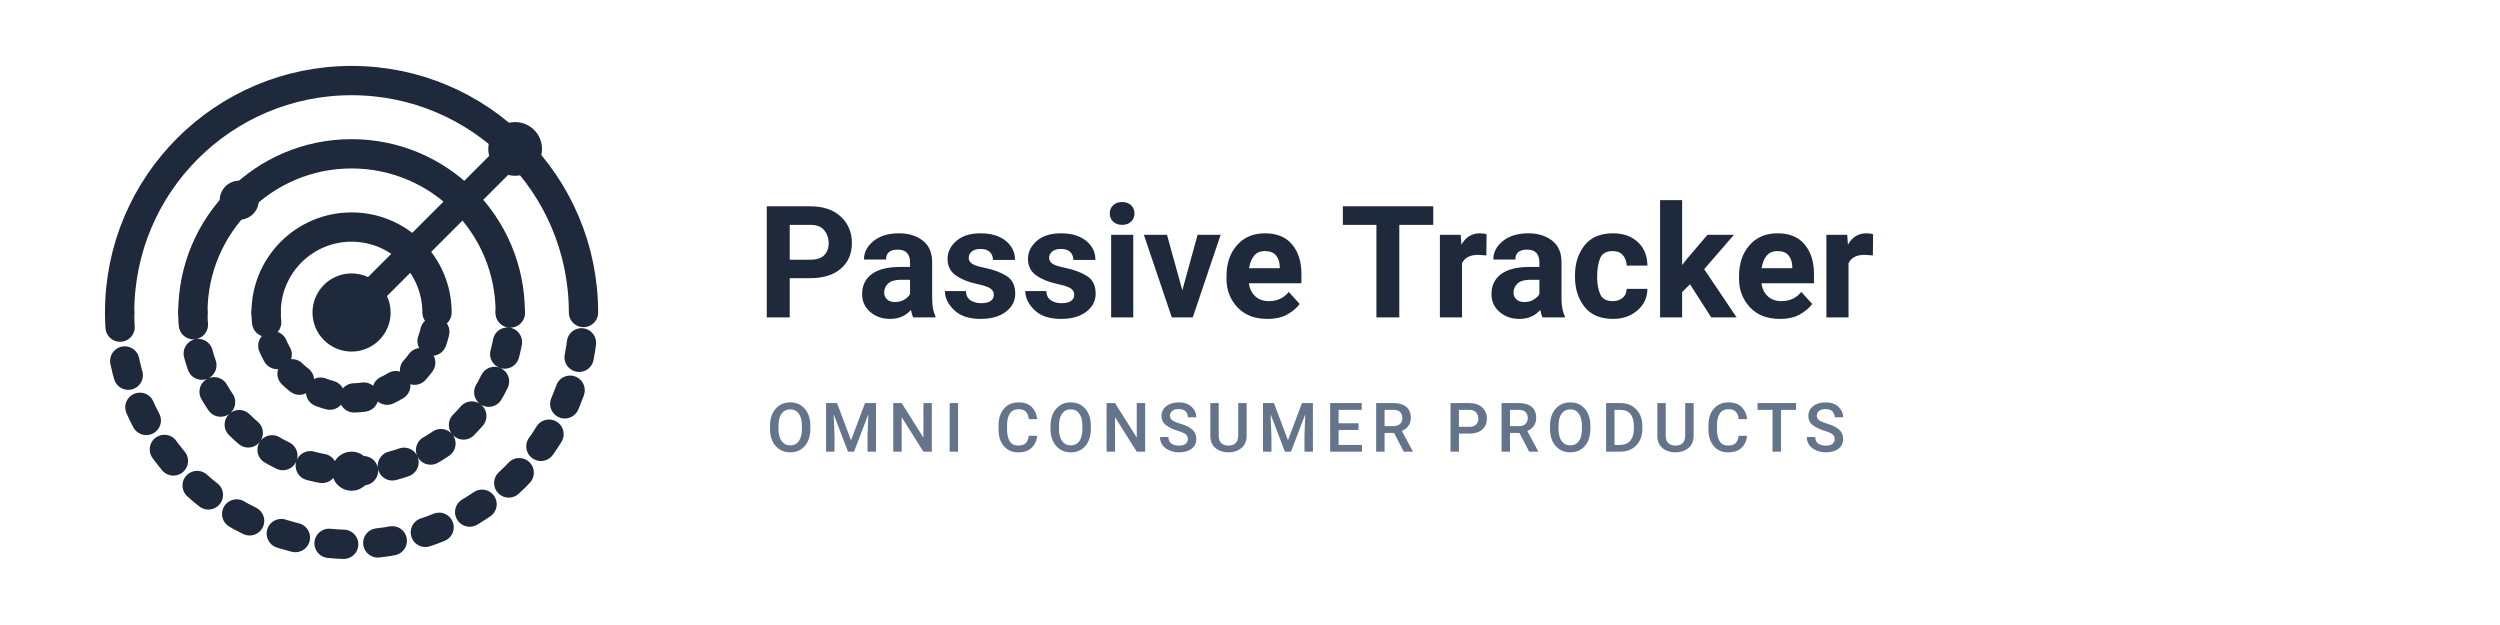
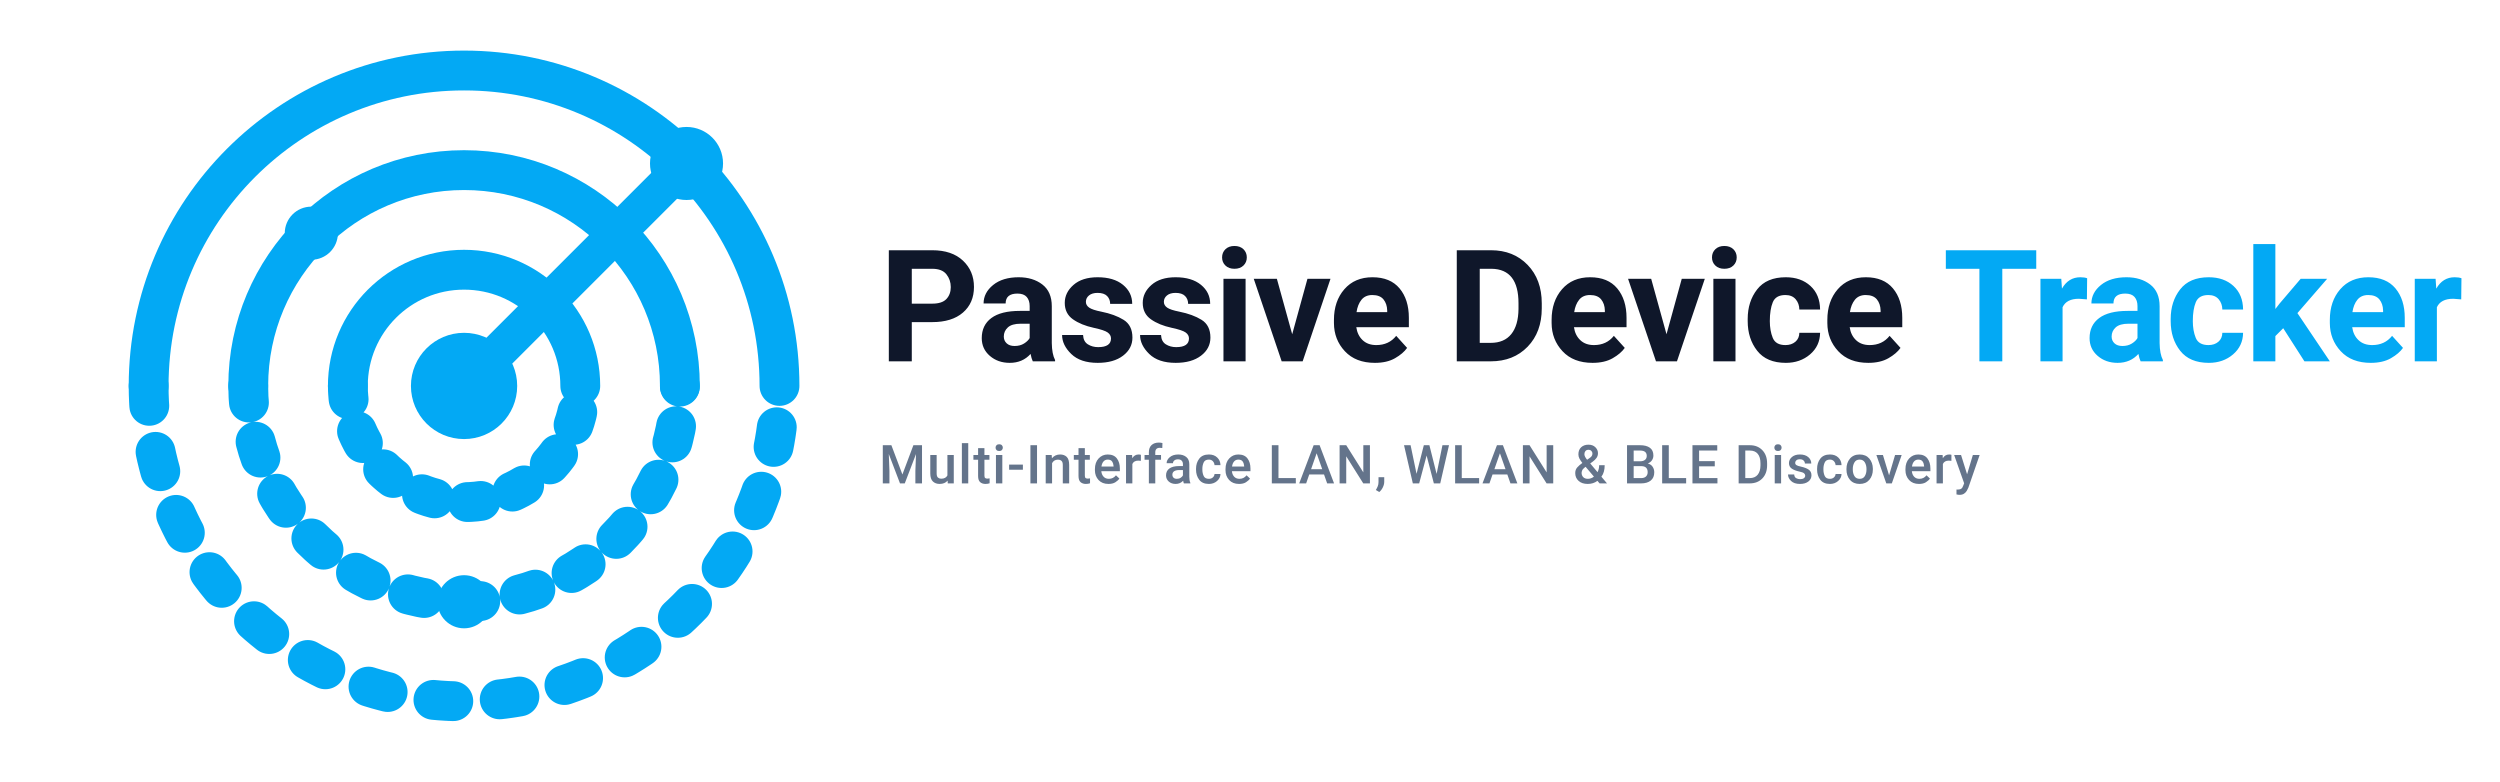
- <svg xmlns="http://www.w3.org/2000/svg" width="1024" height="256" viewBox="0 0 1024 256">
-   <g transform="translate(16, 0) scale(0.5)" fill="#1e293b" stroke="#1e293b" stroke-linecap="round" stroke-linejoin="round">
-     <circle cx="256" cy="256" r="32" stroke="none" />
-     <path d="M 186 256 A 70 70 0 0 1 326 256" fill="none" stroke-width="24" />
-     <path d="M 186 256 A 70 70 0 0 0 326 256" fill="none" stroke-width="24" stroke-dasharray="8 20" />
-     <path d="M 126 256 A 130 130 0 0 1 386 256" fill="none" stroke-width="24" />
-     <path d="M 126 256 A 130 130 0 0 0 386 256" fill="none" stroke-width="24" stroke-dasharray="10 24" />
-     <path d="M 66 256 A 190 190 0 0 1 446 256" fill="none" stroke-width="24" />
-     <path d="M 66 256 A 190 190 0 0 0 446 256" fill="none" stroke-width="24" stroke-dasharray="12 28" />
-     <line x1="256" y1="256" x2="390" y2="122" stroke-width="22" />
-     <circle cx="390" cy="122" r="22" stroke="none" />
-     <circle cx="164" cy="164" r="16" stroke="none" />
-     <circle cx="256" cy="386" r="16" stroke="none" />
+ <svg xmlns="http://www.w3.org/2000/svg" width="1024" height="320" viewBox="0 0 1024 320">
+   <style>
+     :root {
+       color: var(--primary-color, #03a9f4);
+     }
+   </style>
+   <g transform="translate(16, -16) scale(0.68)">
+     <g fill="currentColor" stroke="currentColor" stroke-linecap="round" stroke-linejoin="round">
+       <circle cx="256" cy="256" r="32" stroke="none" />
+       <path d="M 186 256 A 70 70 0 0 1 326 256" fill="none" stroke-width="24" />
+       <path d="M 186 256 A 70 70 0 0 0 326 256" fill="none" stroke-width="24" stroke-dasharray="8 20" />
+       <path d="M 126 256 A 130 130 0 0 1 386 256" fill="none" stroke-width="24" />
+       <path d="M 126 256 A 130 130 0 0 0 386 256" fill="none" stroke-width="24" stroke-dasharray="10 24" />
+       <path d="M 66 256 A 190 190 0 0 1 446 256" fill="none" stroke-width="24" />
+       <path d="M 66 256 A 190 190 0 0 0 446 256" fill="none" stroke-width="24" stroke-dasharray="12 28" />
+       <line x1="256" y1="256" x2="390" y2="122" stroke-width="22" />
+       <circle cx="390" cy="122" r="22" stroke="none" />
+       <circle cx="164" cy="164" r="16" stroke="none" />
+       <circle cx="256" cy="386" r="16" stroke="none" />
+     </g>
  </g>
-   <text x="310" y="130" font-family="-apple-system, BlinkMacSystemFont, 'Segoe UI', Roboto, Helvetica, Arial, sans-serif" font-size="64" font-weight="700" fill="#1e293b">Passive Tracker</text>
-   <text x="314" y="185" font-family="-apple-system, BlinkMacSystemFont, 'Segoe UI', Roboto, Helvetica, Arial, sans-serif" font-size="28" font-weight="500" fill="#64748b" letter-spacing="3">OMNI CONSUMER PRODUCTS</text>
+   <g transform="translate(360, 96)">
+     <text x="0" y="52" font-family="-apple-system, BlinkMacSystemFont, 'Segoe UI', Roboto, Helvetica, Arial, sans-serif" font-size="64" font-weight="700" fill="#0f172a" letter-spacing="-1">
+       Passive Device <tspan fill="#03a9f4">Tracker</tspan>
+     </text>
+     <text x="0" y="102" font-family="-apple-system, BlinkMacSystemFont, 'Segoe UI', Roboto, Helvetica, Arial, sans-serif" font-size="22" font-weight="500" fill="#64748b" letter-spacing="0.5">
+       Multi-Interface LAN, WLAN &amp; BLE Discovery
+     </text>
+   </g>
</svg>
